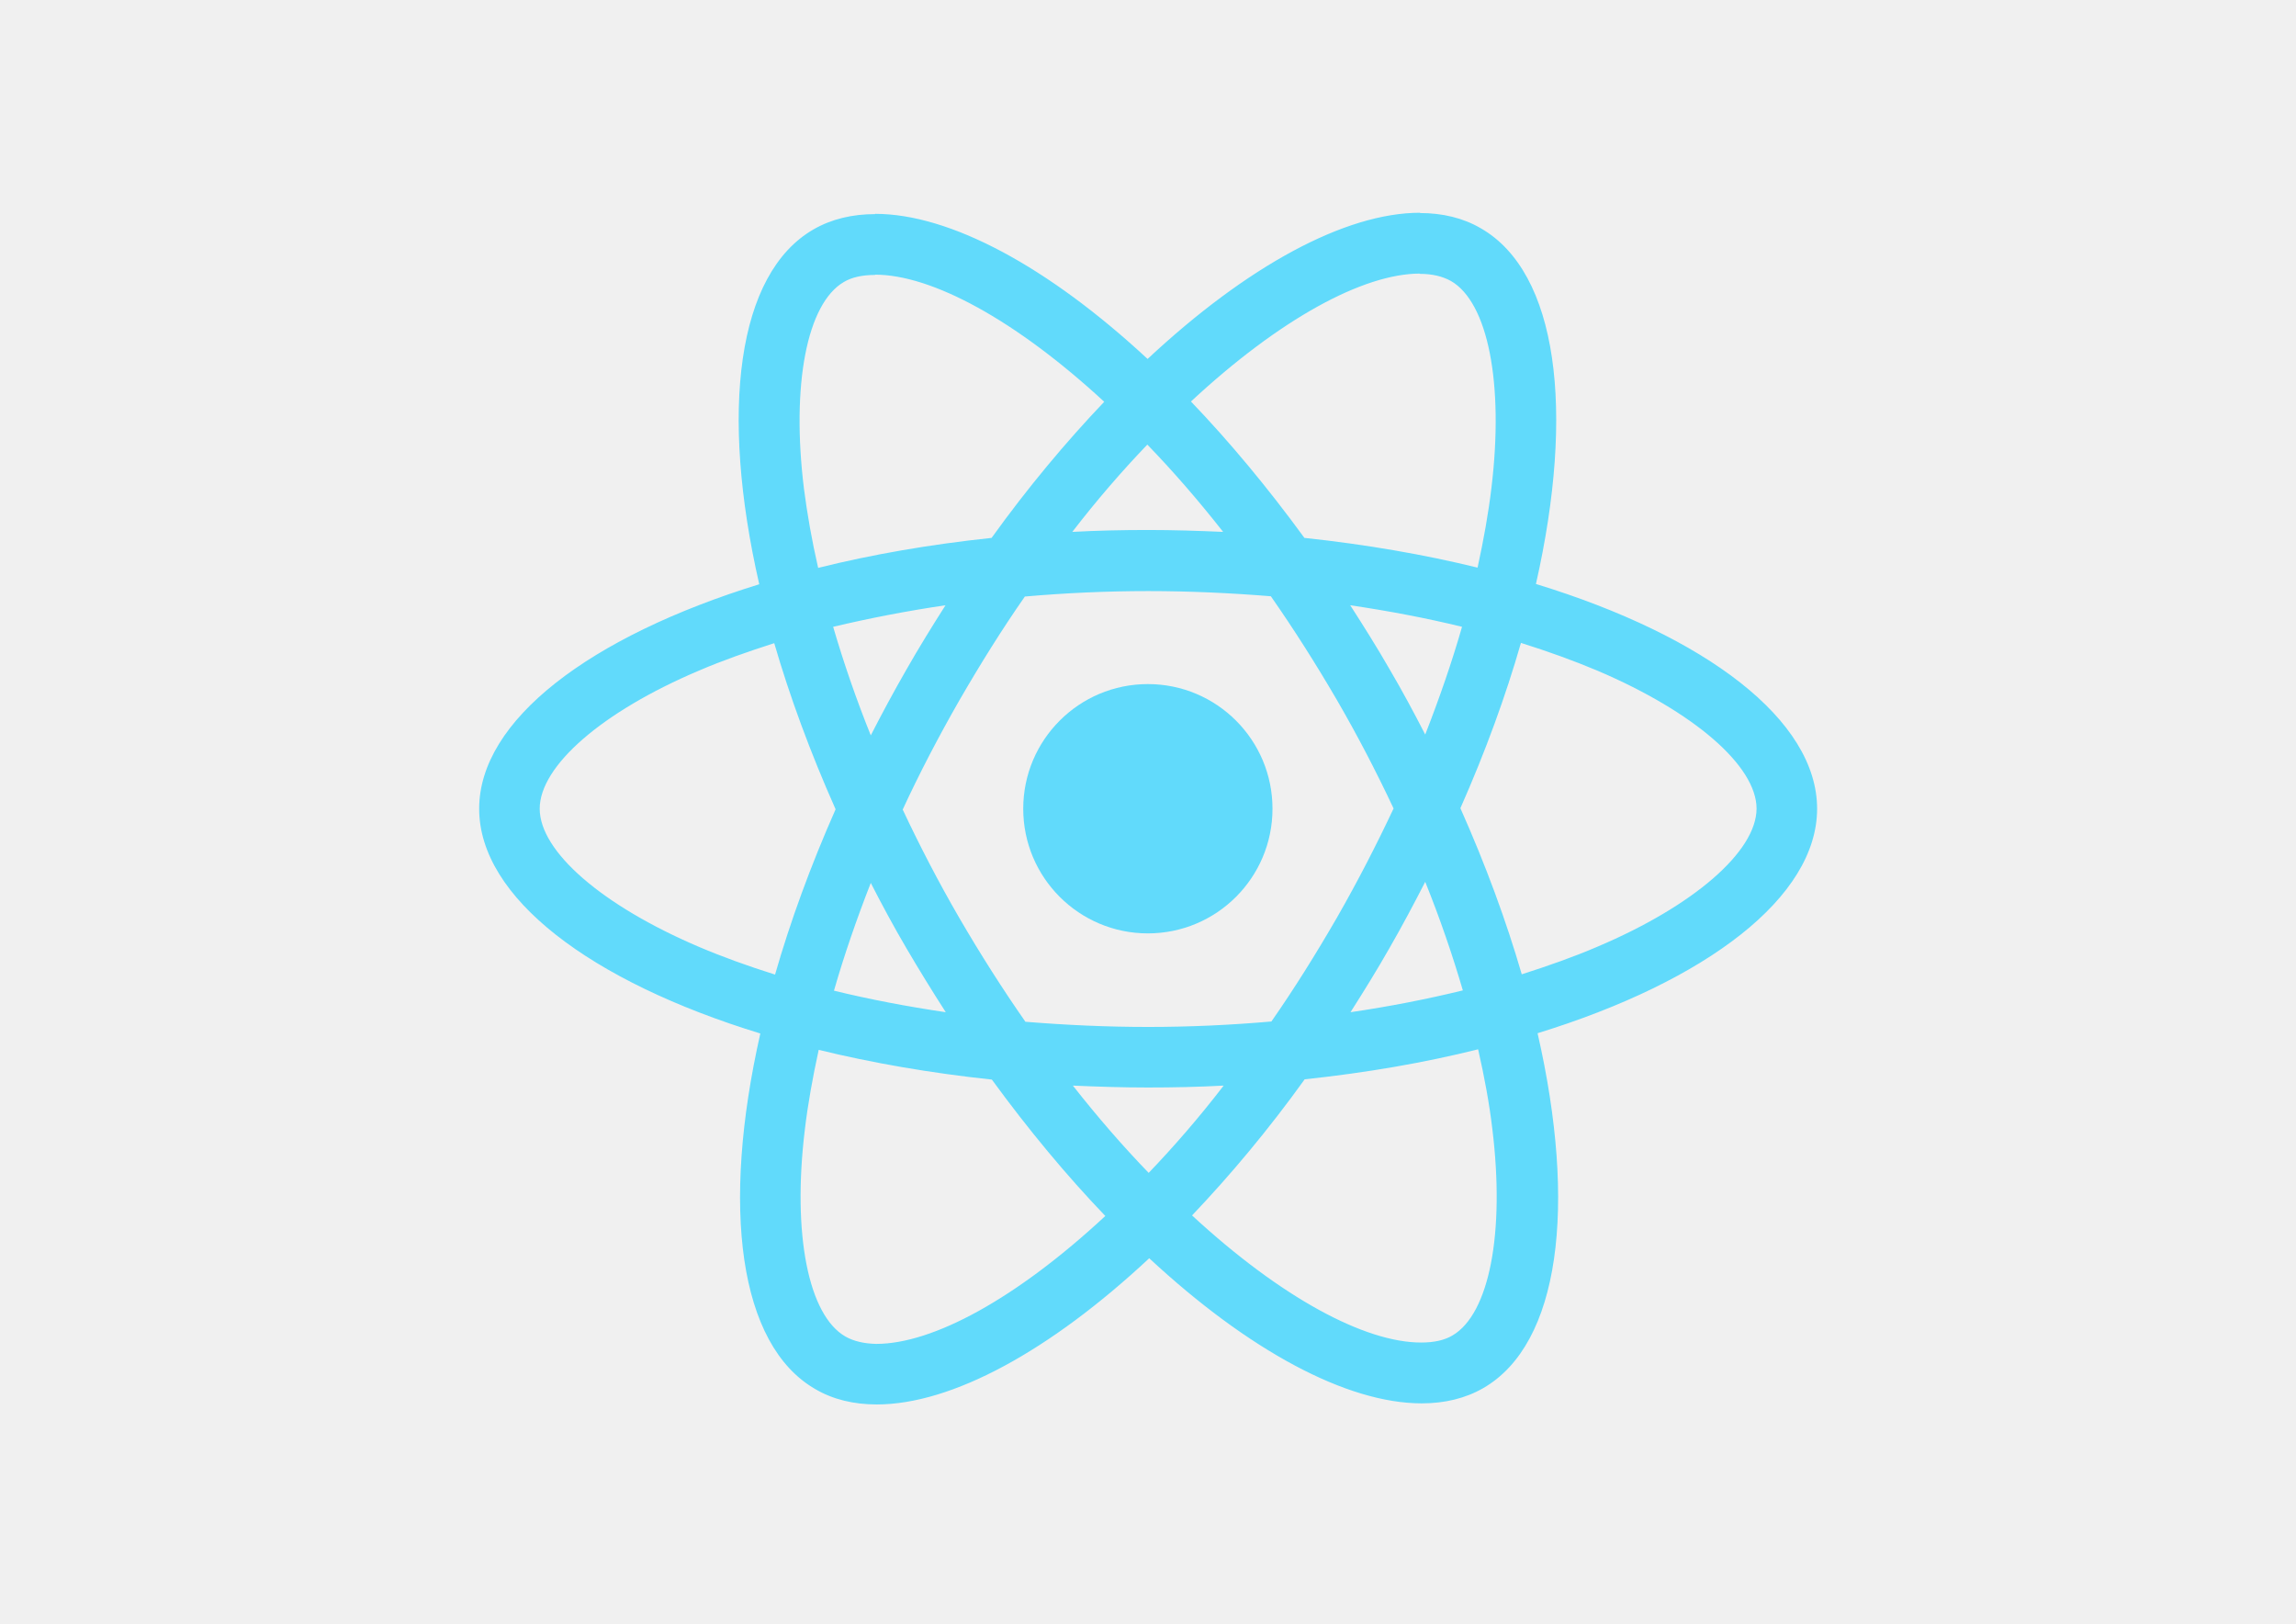
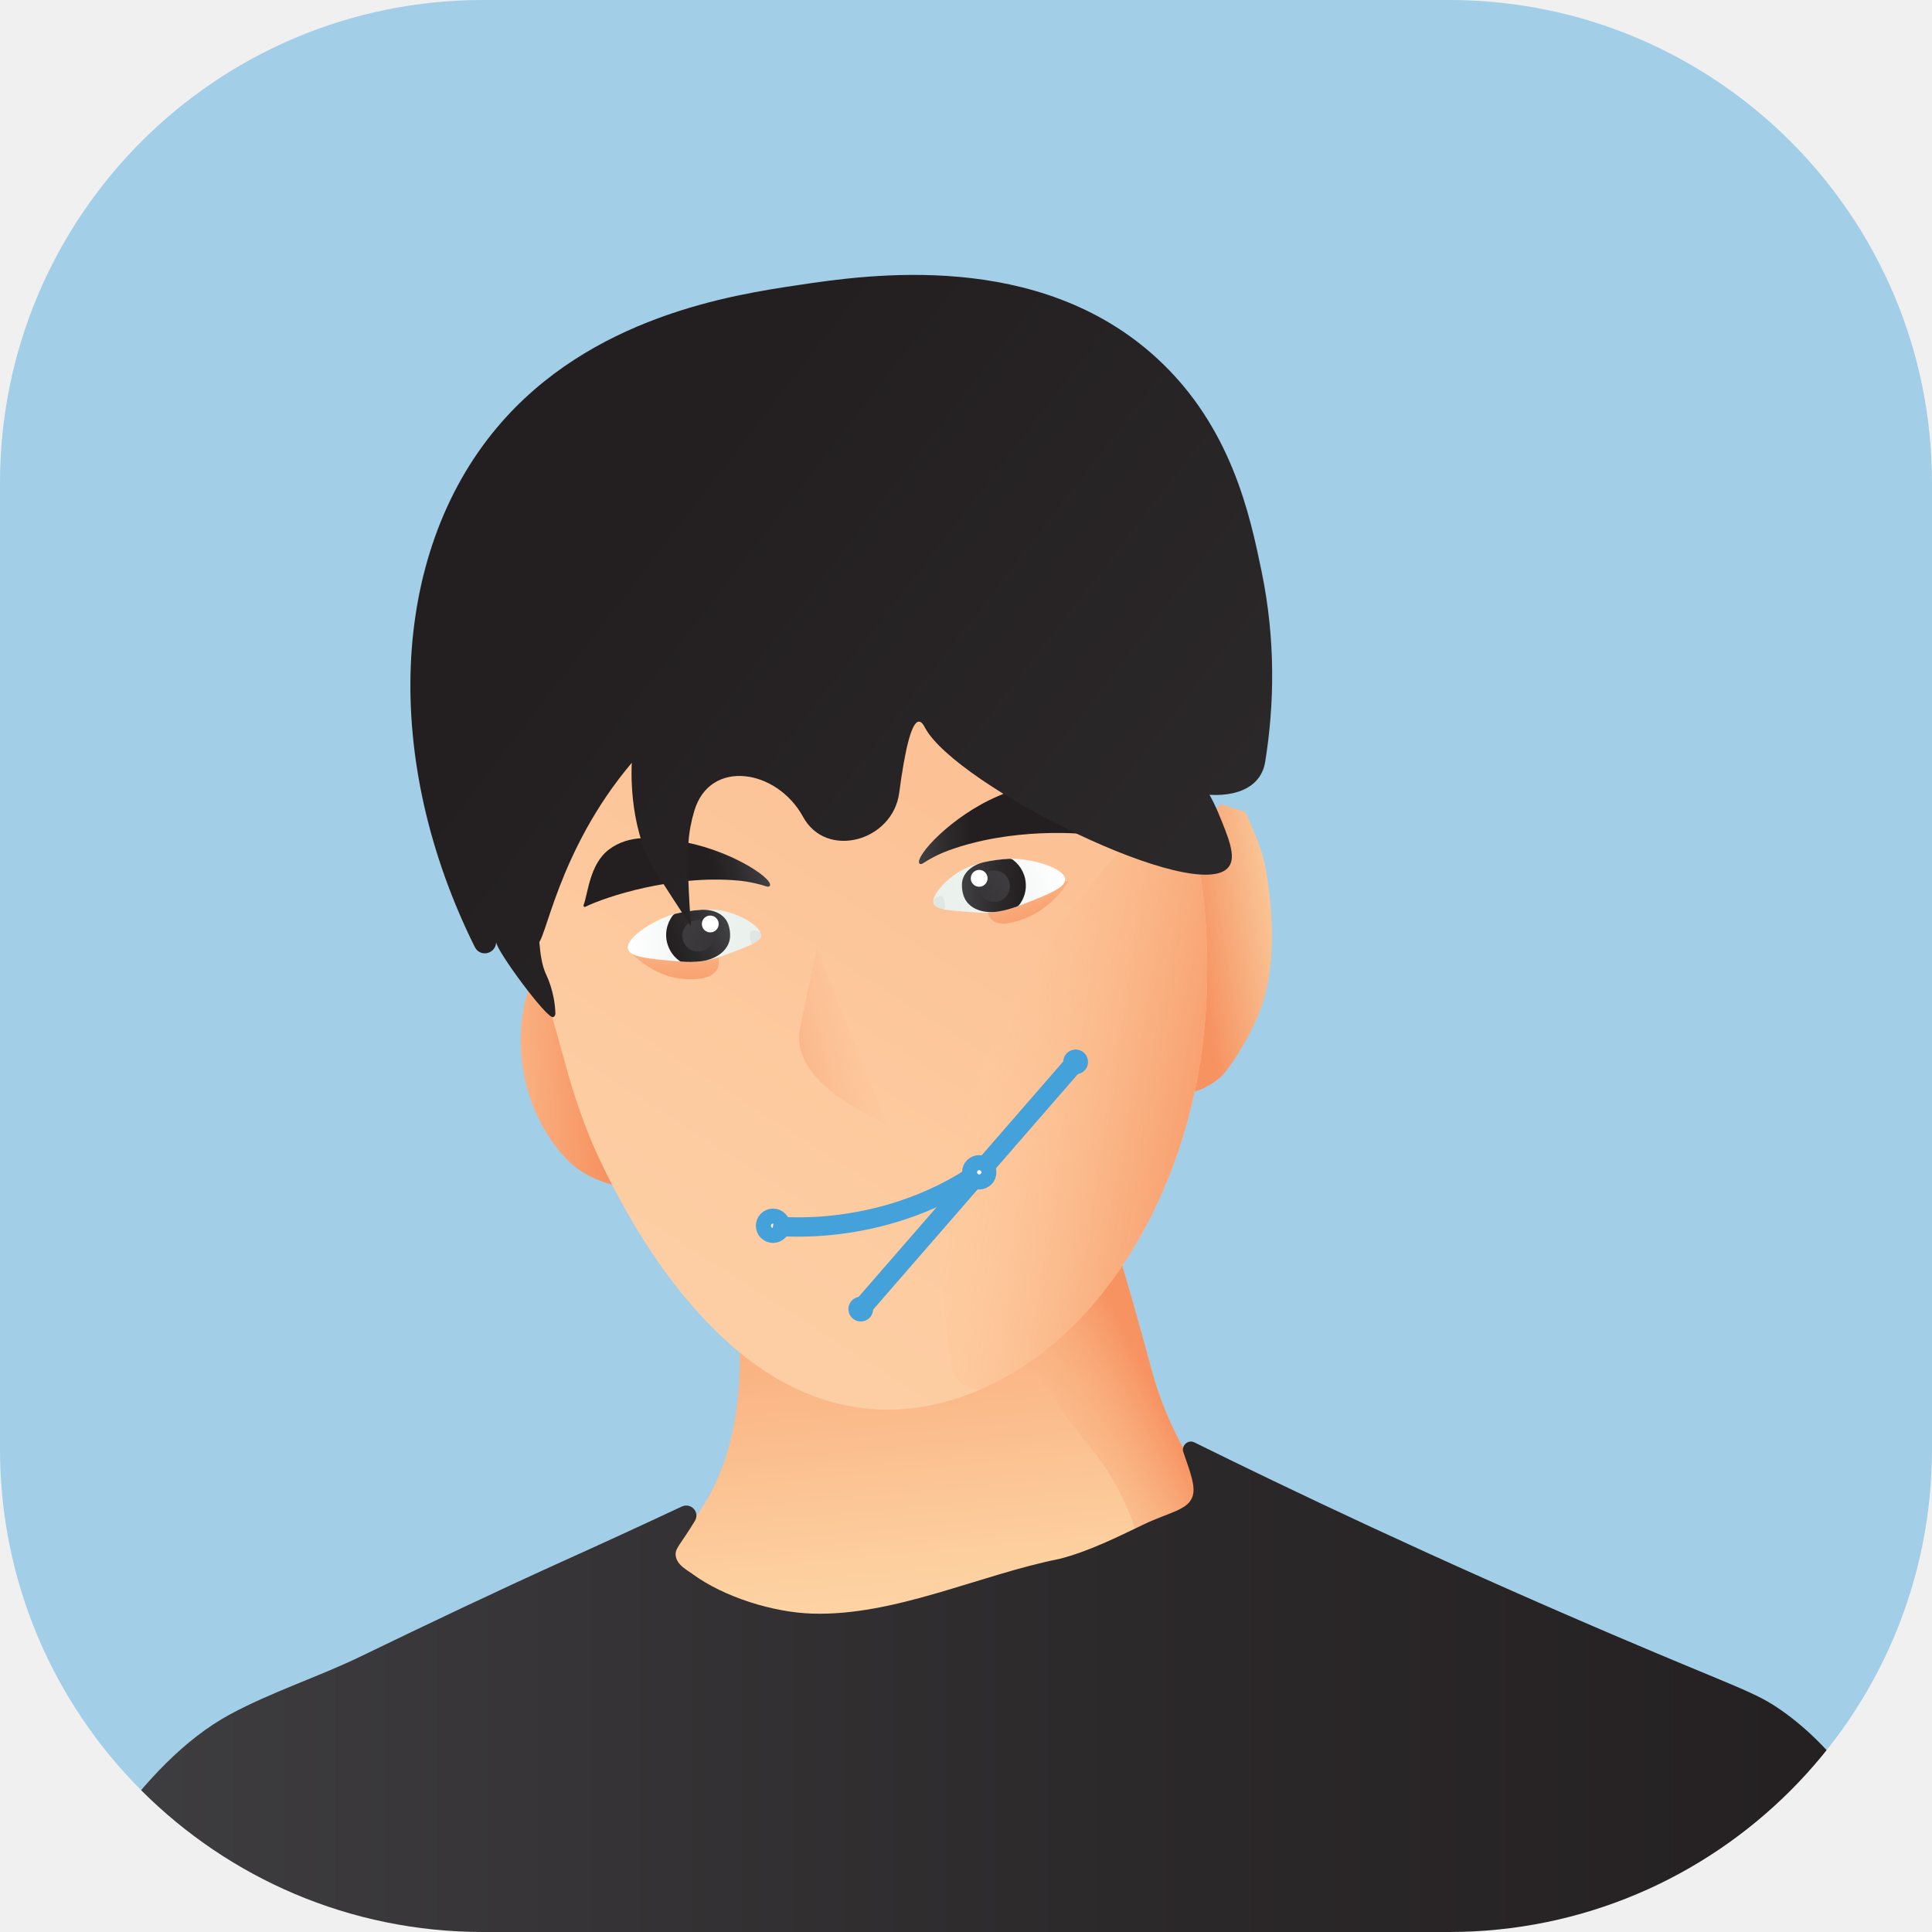
- <svg xmlns="http://www.w3.org/2000/svg" viewBox="0 0 841.9 595.3">
-   <g fill="#61DAFB">
-     <path d="M666.3 296.5c0-32.5-40.7-63.3-103.1-82.4 14.4-63.6 8-114.2-20.2-130.4-6.5-3.8-14.1-5.6-22.4-5.6v22.3c4.6 0 8.3.9 11.4 2.6 13.6 7.8 19.5 37.5 14.9 75.7-1.1 9.4-2.9 19.3-5.1 29.4-19.6-4.8-41-8.5-63.5-10.9-13.5-18.5-27.5-35.3-41.6-50 32.6-30.3 63.2-46.9 84-46.9V78c-27.5 0-63.5 19.6-99.9 53.6-36.4-33.8-72.4-53.2-99.9-53.2v22.3c20.7 0 51.4 16.5 84 46.6-14 14.7-28 31.4-41.3 49.9-22.6 2.4-44 6.1-63.6 11-2.3-10-4-19.7-5.2-29-4.7-38.2 1.1-67.9 14.6-75.8 3-1.8 6.9-2.6 11.5-2.6V78.5c-8.4 0-16 1.8-22.6 5.6-28.1 16.2-34.4 66.7-19.9 130.1-62.2 19.2-102.7 49.9-102.7 82.3 0 32.5 40.7 63.3 103.1 82.4-14.4 63.6-8 114.2 20.2 130.4 6.5 3.8 14.1 5.6 22.5 5.6 27.5 0 63.5-19.6 99.9-53.6 36.4 33.8 72.4 53.2 99.9 53.2 8.4 0 16-1.8 22.6-5.6 28.1-16.2 34.4-66.7 19.9-130.1 62-19.1 102.5-49.9 102.5-82.3zm-130.2-66.7c-3.7 12.9-8.3 26.2-13.5 39.5-4.1-8-8.4-16-13.1-24-4.6-8-9.5-15.8-14.4-23.4 14.2 2.1 27.9 4.7 41 7.9zm-45.8 106.5c-7.8 13.5-15.8 26.3-24.1 38.2-14.9 1.3-30 2-45.2 2-15.1 0-30.2-.7-45-1.9-8.3-11.9-16.4-24.6-24.2-38-7.6-13.1-14.5-26.4-20.8-39.8 6.2-13.4 13.2-26.8 20.7-39.9 7.8-13.5 15.8-26.3 24.1-38.2 14.9-1.3 30-2 45.2-2 15.1 0 30.2.7 45 1.9 8.3 11.9 16.4 24.6 24.2 38 7.6 13.1 14.5 26.4 20.8 39.8-6.3 13.4-13.2 26.8-20.7 39.9zm32.3-13c5.4 13.4 10 26.8 13.8 39.8-13.1 3.2-26.9 5.9-41.2 8 4.9-7.7 9.8-15.6 14.4-23.7 4.6-8 8.9-16.1 13-24.1zM421.2 430c-9.3-9.6-18.6-20.3-27.8-32 9 .4 18.2.7 27.5.7 9.4 0 18.7-.2 27.8-.7-9 11.7-18.3 22.4-27.5 32zm-74.4-58.9c-14.2-2.1-27.9-4.7-41-7.9 3.7-12.9 8.3-26.2 13.5-39.5 4.1 8 8.4 16 13.1 24 4.7 8 9.5 15.8 14.4 23.4zM420.7 163c9.3 9.6 18.6 20.3 27.8 32-9-.4-18.2-.7-27.5-.7-9.4 0-18.7.2-27.8.7 9-11.7 18.3-22.4 27.5-32zm-74 58.9c-4.9 7.7-9.8 15.6-14.4 23.7-4.6 8-8.9 16-13 24-5.4-13.4-10-26.8-13.8-39.8 13.1-3.1 26.9-5.8 41.2-7.9zm-90.5 125.2c-35.4-15.1-58.3-34.9-58.3-50.6 0-15.7 22.9-35.6 58.3-50.6 8.6-3.7 18-7 27.7-10.1 5.7 19.6 13.2 40 22.5 60.9-9.2 20.8-16.6 41.1-22.2 60.6-9.9-3.1-19.3-6.5-28-10.2zM310 490c-13.6-7.8-19.5-37.5-14.9-75.7 1.1-9.4 2.9-19.3 5.1-29.4 19.6 4.8 41 8.5 63.5 10.9 13.5 18.5 27.5 35.3 41.6 50-32.6 30.3-63.2 46.9-84 46.9-4.5-.1-8.3-1-11.3-2.7zm237.2-76.2c4.7 38.2-1.1 67.9-14.6 75.8-3 1.8-6.9 2.6-11.5 2.6-20.7 0-51.4-16.5-84-46.6 14-14.7 28-31.4 41.3-49.9 22.6-2.4 44-6.1 63.6-11 2.3 10.1 4.1 19.8 5.2 29.1zm38.5-66.7c-8.6 3.7-18 7-27.7 10.1-5.7-19.6-13.2-40-22.5-60.9 9.2-20.8 16.6-41.1 22.2-60.6 9.9 3.1 19.3 6.5 28.1 10.2 35.4 15.1 58.3 34.9 58.3 50.6-.1 15.7-23 35.6-58.4 50.6zM320.8 78.4z" />
-     <circle cx="420.9" cy="296.5" r="45.7" />
-     <path d="M520.5 78.1z" />
+ <svg xmlns="http://www.w3.org/2000/svg" width="100" height="100" viewBox="0 0 100 100" fill="none">
+   <mask id="mask0_2138_110" style="mask-type:alpha" maskUnits="userSpaceOnUse" x="0" y="0" width="100" height="100">
+     <rect width="100" height="100" rx="25" fill="#D9D9D9" />
+   </mask>
+   <g mask="url(#mask0_2138_110)">
+     <mask id="mask1_2138_110" style="mask-type:alpha" maskUnits="userSpaceOnUse" x="-5" y="-4" width="109" height="109">
+       <mask id="mask2_2138_110" style="mask-type:alpha" maskUnits="userSpaceOnUse" x="-5" y="-4" width="109" height="109">
+         <rect x="-3.632" y="-3.583" width="107.711" height="107.711" rx="25" transform="rotate(0.393898 -3.63232 -3.58301)" fill="#D9D9D9" />
+       </mask>
+       <g mask="url(#mask2_2138_110)">
+         <rect x="-3.632" y="-3.583" width="107.711" height="107.711" rx="25" transform="rotate(0.393898 -3.63232 -3.58301)" fill="#D9D9D9" />
+       </g>
+       <circle cx="92.672" cy="5.962" r="6.495" transform="rotate(5.75439 92.6718 5.96226)" fill="black" fill-opacity="0.5" />
+       <circle cx="92.726" cy="5.424" r="6.495" transform="rotate(5.75439 92.726 5.42368)" fill="url(#paint0_radial_2138_110)" />
+     </mask>
+     <g mask="url(#mask1_2138_110)">
+       <g filter="url(#filter0_d_2138_110)">
+         <rect x="-4.004" y="-3.214" width="107.711" height="107.711" rx="25" fill="#A3CEE7" />
+       </g>
+       <path d="M62.215 76.543C62.929 77.606 63.222 78.916 62.917 80.159C62.556 81.631 62.072 83.757 61.706 85.938C61.073 89.708 61.74 90.001 61.023 90.2C56.68 91.409 52.107 91.787 47.622 91.31C46.864 91.229 46.101 91.123 45.379 90.874C44.715 90.644 44.097 90.299 43.483 89.955C40.917 88.517 38.35 87.078 35.783 85.64C35.266 85.349 34.732 85.046 34.37 84.576C33.981 84.073 33.828 83.433 33.683 82.815C33.605 82.476 33.525 82.13 33.564 81.784C33.665 80.883 34.459 80.266 35.09 79.615C35.179 79.524 35.264 79.432 35.347 79.34C40.037 74.115 37.89 65.43 37.17 62.888C37.161 62.853 37.163 62.813 37.197 62.804L50.999 58.953C51.013 58.95 51.028 58.946 51.042 58.946L52.238 59.012L55.79 59.208C55.808 59.209 55.826 59.21 55.842 59.217C55.842 59.217 55.849 59.22 55.856 59.225C56.653 59.871 59.606 70.897 59.606 70.897C59.998 72.355 60.724 74.32 62.215 76.543Z" fill="url(#paint1_linear_2138_110)" />
+       <path d="M64.459 42.072C64.503 42.12 64.529 42.181 64.554 42.243C64.926 43.125 65.348 44.021 65.512 44.971C65.891 47.177 66.036 49.672 65.377 51.842C65.024 53.002 64.106 54.656 63.33 55.589C63.008 55.976 61.441 57.047 61.03 56.212C60.937 56.023 61.03 55.55 61.03 55.34L61.03 46.559C61.03 46.559 61.03 46.548 61.032 46.543C61.07 46.387 61.705 43.74 61.964 43.352C62.325 42.81 62.703 42.28 63.073 41.745C63.096 41.711 63.122 41.676 63.161 41.659C63.211 41.636 63.267 41.653 63.319 41.669C63.624 41.764 63.931 41.861 64.236 41.957C64.311 41.98 64.391 42.006 64.447 42.06C64.452 42.066 64.456 42.069 64.461 42.074L64.459 42.072Z" fill="url(#paint2_linear_2138_110)" />
+       <path d="M64.459 42.072C64.503 42.12 64.529 42.181 64.554 42.243C64.926 43.125 65.348 44.021 65.512 44.971C65.891 47.177 66.036 49.672 65.377 51.842C65.024 53.002 64.106 54.656 63.33 55.589C63.008 55.976 61.441 57.047 61.03 56.212C60.937 56.023 61.03 55.55 61.03 55.34L61.03 46.559C61.03 46.559 61.03 46.548 61.032 46.543C61.07 46.387 61.705 43.74 61.964 43.352C62.325 42.81 62.703 42.28 63.073 41.745C63.096 41.711 63.122 41.676 63.161 41.659C63.211 41.636 63.267 41.653 63.319 41.669C63.624 41.764 63.931 41.861 64.236 41.957C64.311 41.98 64.391 42.006 64.447 42.06C64.452 42.066 64.456 42.069 64.461 42.074L64.459 42.072Z" fill="url(#paint3_linear_2138_110)" />
+       <path d="M62.763 77.321C63.167 77.872 63.439 78.129 63.265 78.789C63.111 79.375 62.61 80.321 62.073 80.601C61.956 80.662 61.842 80.722 61.73 80.781C60.386 81.483 59.276 80.844 58.833 79.394C58.264 77.535 57.363 76.035 56.382 74.848C54.218 72.23 51.633 68.203 51.856 64.813L52.019 62.348C52.14 60.5 53.727 59.094 55.576 59.197L55.79 59.208C55.808 59.209 55.826 59.21 55.842 59.217C55.842 59.217 55.849 59.22 55.856 59.225C56.653 59.871 59.606 70.897 59.606 70.897C60.043 72.523 60.895 74.781 62.763 77.321Z" fill="url(#paint4_linear_2138_110)" />
+       <path d="M27.454 51.207C27.453 51.208 27.452 51.208 27.452 51.209C27.377 51.253 27.322 51.318 27.294 51.411C26.439 54.296 27.207 57.757 29.289 59.958C30.258 60.981 31.414 61.274 32.741 61.605C32.76 61.61 32.779 61.605 32.796 61.594C32.929 61.501 33.557 61.036 33.438 60.678C33.305 60.278 30.64 54.146 30.505 53.746C30.381 53.371 28.831 51.421 28.638 51.179C28.626 51.164 28.608 51.155 28.587 51.155C28.298 51.155 27.74 51.036 27.456 51.206C27.455 51.206 27.454 51.207 27.454 51.207Z" fill="url(#paint5_linear_2138_110)" />
+       <path d="M62.483 50.397C62.483 50.487 62.481 50.576 62.48 50.665C62.474 50.997 62.464 51.313 62.451 51.615C62.446 51.751 62.439 51.882 62.43 52.012C62.43 52.049 62.427 52.087 62.423 52.124C62.418 52.206 62.413 52.288 62.408 52.366C62.406 52.381 62.405 52.404 62.403 52.434C62.401 52.458 62.4 52.48 62.398 52.504C62.362 53.022 62.316 53.471 62.273 53.843C62.265 53.911 62.26 53.971 62.253 54.018C61.999 56.125 61.487 58.278 60.717 60.347C58.959 65.076 55.735 69.606 51.054 71.781C50.566 72.008 50.078 72.202 49.593 72.36C45.395 73.752 41.317 72.692 37.885 69.667C34.922 67.056 32.748 63.614 31.062 60.072C30.255 58.377 29.687 56.621 29.318 55.269C28.89 53.705 28.426 52.145 28.013 50.576C27.348 48.053 27.29 45.97 27.351 44.594C27.383 43.823 27.773 41.993 28.55 38.332C28.94 36.499 29.912 34.646 30.91 32.152C30.914 32.144 30.919 32.137 30.924 32.132L34.511 28.598C34.511 28.598 34.527 28.587 34.535 28.581L35.843 27.766C37.746 26.579 40.009 26.197 42.115 25.424C42.348 25.338 42.539 25.24 42.661 25.127C45.142 22.825 49.298 24.722 52.442 25.975L53.361 26.341C53.361 26.341 53.366 26.343 53.369 26.344C53.51 26.424 58.102 29.012 57.983 30.066C57.864 31.112 59.918 35.354 60.013 35.547C60.015 35.552 60.017 35.557 60.018 35.562L61.039 40.381C61.039 40.381 61.043 40.397 61.046 40.404C61.092 40.552 61.137 40.7 61.18 40.846C61.437 41.719 61.648 42.578 61.819 43.412C61.861 43.622 61.902 43.828 61.94 44.034C61.958 44.136 61.977 44.24 61.994 44.34C62.049 44.647 62.096 44.95 62.139 45.248C62.168 45.446 62.195 45.644 62.219 45.838C62.243 46.033 62.267 46.226 62.287 46.417C62.301 46.548 62.314 46.679 62.328 46.809C62.353 47.067 62.376 47.321 62.393 47.572C62.401 47.696 62.41 47.82 62.418 47.943C62.434 48.19 62.447 48.43 62.456 48.667C62.466 48.904 62.473 49.135 62.478 49.362C62.485 49.719 62.486 50.065 62.483 50.397Z" fill="url(#paint6_linear_2138_110)" />
+       <path d="M62.483 50.397C62.483 50.487 62.481 50.576 62.48 50.664C62.474 50.996 62.464 51.313 62.451 51.615C62.446 51.751 62.439 51.882 62.43 52.011C62.43 52.049 62.427 52.086 62.423 52.124C62.418 52.206 62.413 52.287 62.408 52.366C62.406 52.381 62.405 52.403 62.403 52.434C62.401 52.454 62.4 52.478 62.398 52.504C62.372 52.802 62.314 53.454 62.273 53.843C62.265 53.911 62.26 53.97 62.253 54.018C61.999 56.125 61.487 58.278 60.717 60.347C58.959 65.075 55.735 69.606 51.054 71.781C50.287 72.136 49.425 71.652 49.279 70.819C48.958 69.003 48.781 67.003 48.854 64.854C49.219 54.236 55.491 46.462 59.262 42.66C60.129 41.787 61.573 42.206 61.819 43.412C61.861 43.621 61.902 43.828 61.94 44.034C61.958 44.136 61.977 44.24 61.994 44.34C62.047 44.647 62.095 44.95 62.139 45.248C62.168 45.446 62.193 45.643 62.219 45.837C62.243 46.033 62.267 46.226 62.287 46.416C62.301 46.548 62.314 46.679 62.328 46.808C62.352 47.067 62.374 47.321 62.393 47.571C62.401 47.696 62.41 47.82 62.418 47.943C62.434 48.19 62.446 48.43 62.456 48.666C62.466 48.903 62.473 49.135 62.478 49.361C62.485 49.719 62.486 50.065 62.483 50.397Z" fill="url(#paint7_linear_2138_110)" />
+       <path d="M32.503 49.124C32.503 49.124 32.503 49.125 32.503 49.125C32.626 49.277 33.894 50.8 35.969 50.68C36.044 50.675 36.119 50.669 36.192 50.66C38.01 50.452 37.195 48.446 35.364 48.435C35.143 48.434 34.922 48.463 34.709 48.521L32.504 49.123C32.503 49.123 32.503 49.123 32.503 49.124Z" fill="url(#paint8_linear_2138_110)" />
+       <path d="M55.304 45.609C55.304 45.609 55.303 45.609 55.303 45.609C55.152 45.864 54.245 47.334 52.364 47.749C52.35 47.752 52.335 47.755 52.321 47.758C50.645 48.112 50.758 46.172 52.405 45.703C52.59 45.65 52.782 45.623 52.974 45.622L55.303 45.61C55.304 45.61 55.304 45.609 55.304 45.609Z" fill="url(#paint9_linear_2138_110)" />
+       <path d="M35.839 81.466C35.839 81.465 35.839 81.464 35.838 81.463C35.567 81.266 35.056 81.017 34.978 80.55C34.911 80.142 35.216 79.972 35.969 78.717C36.239 78.266 35.761 77.758 35.285 77.981C34.92 78.151 34.506 78.344 34.065 78.55C31.6 79.698 29.767 80.522 29.352 80.71C25.756 82.335 22.195 84.031 18.644 85.749C16.498 86.788 14.066 87.57 11.913 88.732C7.224 91.263 3.611 97.611 1.308 102.203C0.152 104.509 -4.368 113.52 -1.35 121.568C0.792 127.281 5.927 130.353 9.71 132.326C21.234 138.328 72.179 164.738 93.153 141.189C106.249 126.485 103.781 96.659 92.219 88.538C90.833 87.563 90.055 87.422 83.397 84.576C74.146 80.621 66.75 77.093 61.819 74.657C61.496 74.497 61.132 74.823 61.25 75.164C61.658 76.329 61.868 76.93 61.739 77.412C61.536 78.16 60.499 78.279 59.208 78.899C57.835 79.558 56.314 80.318 54.829 80.689C50.683 81.519 46.302 83.653 42.037 83.52C40.021 83.457 37.483 82.671 35.841 81.469C35.84 81.468 35.839 81.467 35.839 81.466Z" fill="url(#paint10_linear_2138_110)" />
+       <path d="M51.657 41.207C51.656 41.207 51.656 41.206 51.657 41.206C52.701 40.761 53.921 40.242 55.154 40.743C56.322 41.218 56.782 42.652 57.169 43.191C57.205 43.24 57.16 43.306 57.101 43.294C55.948 43.061 52.291 42.855 49.116 44.013C48.541 44.222 48.089 44.478 47.778 44.68C47.716 44.721 47.627 44.748 47.585 44.688C47.348 44.328 49.243 42.236 51.656 41.209C51.657 41.208 51.657 41.208 51.657 41.207Z" fill="url(#paint11_linear_2138_110)" />
+       <path d="M35.024 43.517C35.024 43.517 35.023 43.516 35.023 43.516C33.899 43.355 32.586 43.167 31.523 43.968C30.517 44.727 30.44 46.231 30.205 46.851C30.183 46.909 30.243 46.962 30.299 46.935C31.353 46.413 34.834 45.274 38.2 45.577C38.808 45.633 39.311 45.764 39.664 45.878C39.734 45.901 39.828 45.904 39.854 45.834C39.99 45.426 37.621 43.89 35.024 43.518C35.024 43.518 35.024 43.518 35.024 43.517Z" fill="url(#paint12_linear_2138_110)" />
+       <path d="M39.391 48.459C39.355 48.667 39.047 48.842 38.447 49.082C38.171 49.193 37.834 49.317 37.432 49.466C37.42 49.471 37.401 49.476 37.377 49.486C37.054 49.605 36.745 49.685 36.447 49.731C35.911 49.816 35.39 49.782 35.218 49.769C33.63 49.636 32.615 49.553 32.503 49.125C32.358 48.57 33.799 47.626 34.875 47.316C35.528 47.129 36.284 47.091 36.284 47.091C36.434 47.084 36.82 47.066 37.181 47.11C37.663 47.17 38.176 47.351 38.586 47.577C38.588 47.578 38.589 47.578 38.59 47.579C38.591 47.579 38.592 47.58 38.593 47.581C39.09 47.857 39.435 48.195 39.391 48.459Z" fill="url(#paint13_linear_2138_110)" />
+       <path d="M34.564 48.911C34.564 48.911 34.564 48.911 34.564 48.911C34.68 49.264 34.901 49.548 35.182 49.744C35.205 49.761 35.233 49.77 35.261 49.772C35.607 49.799 35.958 49.798 36.322 49.751C37.032 49.658 37.742 49.211 37.787 48.497C37.8 48.291 37.775 48.08 37.706 47.873C37.702 47.861 37.698 47.848 37.693 47.836C37.495 47.283 36.87 47.053 36.284 47.093C35.858 47.12 35.406 47.187 34.956 47.298C34.905 47.311 34.858 47.339 34.826 47.381C34.5 47.802 34.386 48.37 34.563 48.911C34.564 48.911 34.564 48.911 34.564 48.911Z" fill="url(#paint14_linear_2138_110)" />
+       <path d="M42.28 49.083L41.423 53.15C40.925 55.514 43.726 57.183 45.923 58.19" fill="url(#paint15_linear_2138_110)" />
+       <path opacity="0.06" d="M39.391 48.459C39.367 48.595 39.227 48.717 38.965 48.853C38.826 48.924 38.799 48.431 38.815 48.276C38.832 48.101 39.32 48.134 39.376 48.302C39.394 48.356 39.399 48.409 39.391 48.459Z" fill="url(#paint16_linear_2138_110)" />
+       <path d="M36.952 48.435C36.952 48.887 36.586 49.253 36.134 49.253C35.683 49.253 35.317 48.887 35.317 48.435C35.317 47.984 35.683 47.616 36.134 47.616C36.151 47.616 36.169 47.617 36.186 47.618C36.282 47.624 36.327 47.729 36.327 47.826C36.327 48.066 36.523 48.262 36.763 48.262C36.852 48.262 36.947 48.305 36.951 48.394C36.951 48.408 36.952 48.422 36.952 48.435Z" fill="url(#paint17_linear_2138_110)" />
+       <path d="M37.199 47.825C37.199 48.009 37.085 48.166 36.925 48.23C36.875 48.249 36.821 48.261 36.763 48.261C36.523 48.261 36.327 48.065 36.327 47.825C36.327 47.762 36.34 47.703 36.363 47.65C36.431 47.496 36.584 47.389 36.763 47.389C37.003 47.389 37.199 47.585 37.199 47.825Z" fill="url(#paint18_radial_2138_110)" />
+       <path d="M48.336 46.811C48.337 46.81 48.338 46.81 48.339 46.811C48.432 46.999 48.778 47.08 49.418 47.143C49.714 47.172 50.072 47.196 50.499 47.226C50.513 47.226 50.532 47.226 50.557 47.231C50.901 47.255 51.22 47.245 51.518 47.206C52.056 47.138 52.546 46.959 52.708 46.898C54.195 46.325 55.145 45.959 55.134 45.518C55.117 44.944 53.47 44.443 52.349 44.448C51.671 44.452 50.934 44.627 50.934 44.627C50.787 44.663 50.411 44.753 50.077 44.896C49.632 45.088 49.191 45.405 48.861 45.738C48.859 45.739 48.855 45.743 48.854 45.744C48.455 46.147 48.218 46.568 48.333 46.81C48.334 46.811 48.335 46.812 48.336 46.811Z" fill="url(#paint19_linear_2138_110)" />
+       <path d="M53.097 45.887C53.097 45.887 53.098 45.887 53.098 45.887C53.085 46.252 52.956 46.583 52.746 46.849C52.723 46.879 52.691 46.901 52.656 46.914C52.337 47.034 52.006 47.129 51.649 47.185C50.939 47.297 50.128 47.066 49.885 46.39C49.816 46.198 49.782 45.99 49.789 45.773C49.789 45.76 49.79 45.747 49.791 45.734C49.825 45.148 50.362 44.753 50.935 44.625C51.343 44.534 51.786 44.473 52.239 44.451C52.31 44.447 52.382 44.466 52.438 44.509C52.855 44.823 53.115 45.328 53.096 45.887C53.096 45.888 53.097 45.888 53.097 45.887Z" fill="url(#paint20_linear_2138_110)" />
+       <path opacity="0.06" d="M48.338 46.809C48.397 46.93 48.56 47.007 48.839 47.063C48.996 47.095 48.889 46.602 48.831 46.453C48.767 46.284 48.321 46.456 48.309 46.636C48.304 46.7 48.313 46.758 48.338 46.809Z" fill="url(#paint21_linear_2138_110)" />
+       <path d="M65.487 39.426C64.944 42.808 57.644 40.374 60.851 39.173C61.308 39.001 62.497 40.709 63.072 42.106C63.6 43.385 63.992 44.335 63.605 44.86C62.067 46.943 49.445 40.643 47.876 37.662C47.832 37.579 47.719 37.349 47.564 37.35C47.172 37.355 46.832 38.85 46.543 41.036C46.212 43.539 42.777 44.498 41.567 42.281C40.211 39.798 36.747 39.256 35.938 41.967C35.779 42.499 35.67 43.052 35.635 43.615C35.545 45.084 35.735 47.54 35.764 47.901C35.765 47.913 35.749 47.917 35.742 47.907C35.577 47.655 34.182 45.533 33.835 44.947C32.498 42.688 32.695 39.585 32.702 39.484C32.702 39.482 32.7 39.483 32.699 39.485C28.798 44.099 28.235 48.939 27.792 48.856C27.368 48.776 27.886 44.318 27.969 44.323C28.054 44.33 27.552 48.84 28.236 50.366C28.318 50.548 28.718 51.361 28.747 52.468C28.749 52.545 28.703 52.615 28.631 52.645C28.32 52.771 25.663 49.162 25.685 48.764C25.65 49.386 24.849 49.569 24.572 49.011C19.771 39.345 20.172 28.765 25.704 22.153C30.549 16.365 37.953 15.258 41.302 14.757C44.918 14.217 53.749 12.896 59.896 18.555C63.75 22.103 64.702 26.693 65.295 29.553C66.042 33.157 65.955 36.514 65.487 39.426Z" fill="url(#paint22_linear_2138_110)" />
+       <path d="M50.672 46.101C50.672 46.1 50.673 46.101 50.673 46.101C50.8 46.533 51.254 46.781 51.686 46.655C52.119 46.529 52.367 46.074 52.241 45.642C52.115 45.209 51.661 44.959 51.226 45.085C51.21 45.09 51.193 45.095 51.177 45.101C51.087 45.134 51.075 45.248 51.1 45.34C51.168 45.57 51.034 45.814 50.804 45.882C50.776 45.891 50.748 45.896 50.721 45.898C50.678 45.902 50.64 45.935 50.646 45.978C50.651 46.018 50.66 46.059 50.671 46.1C50.671 46.101 50.672 46.101 50.672 46.101Z" fill="url(#paint23_linear_2138_110)" />
+       <path d="M50.264 45.584C50.315 45.761 50.469 45.879 50.641 45.896C50.693 45.899 50.75 45.896 50.804 45.881C51.034 45.812 51.167 45.571 51.1 45.339C51.083 45.278 51.053 45.225 51.017 45.181C50.908 45.053 50.731 44.993 50.56 45.043C50.331 45.111 50.198 45.353 50.264 45.584Z" fill="url(#paint24_radial_2138_110)" />
+       <path d="M48.514 73.106C48.541 73.085 48.553 73.115 48.522 73.129C48.508 73.136 48.493 73.127 48.503 73.115C48.506 73.112 48.51 73.109 48.514 73.106Z" fill="url(#paint25_linear_2138_110)" />
+       <path d="M39.624 63.445C39.624 63.66 39.798 63.834 40.014 63.834C40.228 63.834 40.403 63.66 40.403 63.445C40.403 63.23 40.228 63.056 40.014 63.056C39.798 63.056 39.624 63.23 39.624 63.445Z" fill="white" stroke="#45A1D9" stroke-miterlimit="10" />
+       <path d="M40.012 63.444C40.012 63.444 45.536 64.188 50.683 60.678" stroke="#45A1D9" stroke-miterlimit="10" />
+       <path d="M55.697 54.94L44.532 67.784" stroke="#45A1D9" stroke-miterlimit="10" />
+       <path d="M55.193 54.543C55.425 54.276 55.83 54.248 56.096 54.48C56.361 54.712 56.39 55.117 56.159 55.383C55.927 55.65 55.522 55.677 55.256 55.446C54.989 55.214 54.961 54.809 55.193 54.543Z" fill="#45A1D9" />
+       <path d="M44.071 67.339C43.839 67.607 43.867 68.01 44.134 68.242C44.401 68.474 44.805 68.446 45.037 68.179C45.268 67.912 45.241 67.508 44.974 67.276C44.706 67.045 44.303 67.072 44.071 67.339Z" fill="#45A1D9" />
+       <path d="M50.295 60.678C50.295 60.893 50.469 61.067 50.684 61.067C50.899 61.067 51.073 60.893 51.073 60.678C51.073 60.463 50.899 60.289 50.684 60.289C50.469 60.289 50.295 60.463 50.295 60.678Z" fill="white" stroke="#45A1D9" stroke-miterlimit="10" />
+     </g>
  </g>
+   <defs>
+     <filter id="filter0_d_2138_110" x="-8.004" y="-3.214" width="115.711" height="115.711" filterUnits="userSpaceOnUse" color-interpolation-filters="sRGB">
+       <feFlood flood-opacity="0" result="BackgroundImageFix" />
+       <feColorMatrix in="SourceAlpha" type="matrix" values="0 0 0 0 0 0 0 0 0 0 0 0 0 0 0 0 0 0 127 0" result="hardAlpha" />
+       <feOffset dy="4" />
+       <feGaussianBlur stdDeviation="2" />
+       <feComposite in2="hardAlpha" operator="out" />
+       <feColorMatrix type="matrix" values="0 0 0 0 0 0 0 0 0 0 0 0 0 0 0 0 0 0 0.25 0" />
+       <feBlend mode="normal" in2="BackgroundImageFix" result="effect1_dropShadow_2138_110" />
+       <feBlend mode="normal" in="SourceGraphic" in2="effect1_dropShadow_2138_110" result="shape" />
+     </filter>
+     <radialGradient id="paint0_radial_2138_110" cx="0" cy="0" r="1" gradientUnits="userSpaceOnUse" gradientTransform="translate(92.726 5.42368) rotate(90) scale(6.49512)">
+       <stop stop-color="#FF9494" />
+       <stop offset="1" stop-color="#BD0A0A" />
+     </radialGradient>
+     <linearGradient id="paint1_linear_2138_110" x1="46.592" y1="59.239" x2="50.858" y2="106.161" gradientUnits="userSpaceOnUse">
+       <stop stop-color="#F79261" />
+       <stop offset="0.22" stop-color="#FAB282" />
+       <stop offset="0.46" stop-color="#FDCF9F" />
+       <stop offset="0.59" stop-color="#FFDAAB" />
+     </linearGradient>
+     <linearGradient id="paint2_linear_2138_110" x1="84.666" y1="45.457" x2="39.427" y2="52.833" gradientUnits="userSpaceOnUse">
+       <stop offset="0.37" stop-color="#FFDAAB" />
+       <stop offset="0.6" stop-color="#DE7B4B" />
+     </linearGradient>
+     <linearGradient id="paint3_linear_2138_110" x1="68.87" y1="47.991" x2="45.543" y2="51.946" gradientUnits="userSpaceOnUse">
+       <stop stop-color="#FFDAAB" stop-opacity="0" />
+       <stop offset="0.3" stop-color="#F79261" />
+     </linearGradient>
+     <linearGradient id="paint4_linear_2138_110" x1="69.016" y1="64.009" x2="28.095" y2="84.136" gradientUnits="userSpaceOnUse">
+       <stop offset="0.25" stop-color="#F79261" />
+       <stop offset="0.26" stop-color="#F79362" stop-opacity="0.98" />
+       <stop offset="0.33" stop-color="#F9AC7B" stop-opacity="0.64" />
+       <stop offset="0.4" stop-color="#FCBF90" stop-opacity="0.36" />
+       <stop offset="0.46" stop-color="#FDCD9E" stop-opacity="0.17" />
+       <stop offset="0.51" stop-color="#FED6A7" stop-opacity="0.05" />
+       <stop offset="0.53" stop-color="#FFDAAB" stop-opacity="0" />
+     </linearGradient>
+     <linearGradient id="paint5_linear_2138_110" x1="39.811" y1="55.904" x2="15.818" y2="57.059" gradientUnits="userSpaceOnUse">
+       <stop offset="0.36" stop-color="#F79261" />
+       <stop offset="0.54" stop-color="#FAB282" />
+       <stop offset="0.73" stop-color="#FDCF9F" />
+       <stop offset="0.84" stop-color="#FFDAAB" />
+     </linearGradient>
+     <linearGradient id="paint6_linear_2138_110" x1="84.499" y1="-13.915" x2="7.788" y2="106.436" gradientUnits="userSpaceOnUse">
+       <stop stop-color="#F9A372" />
+       <stop offset="0.2" stop-color="#FAB183" />
+       <stop offset="0.6" stop-color="#FDCBA0" />
+       <stop offset="0.83" stop-color="#FED5AC" />
+     </linearGradient>
+     <linearGradient id="paint7_linear_2138_110" x1="85.493" y1="62.761" x2="1.298" y2="45.541" gradientUnits="userSpaceOnUse">
+       <stop offset="0.26" stop-color="#F79362" stop-opacity="0.98" />
+       <stop offset="0.33" stop-color="#F9AC7B" stop-opacity="0.64" />
+       <stop offset="0.38" stop-color="#FCBF90" stop-opacity="0.36" />
+       <stop offset="0.42" stop-color="#FDCD9E" stop-opacity="0.17" />
+       <stop offset="0.46" stop-color="#FED6A7" stop-opacity="0.05" />
+       <stop offset="0.48" stop-color="#FFDAAB" stop-opacity="0" />
+     </linearGradient>
+     <linearGradient id="paint8_linear_2138_110" x1="36.061" y1="43.451" x2="35.785" y2="56.452" gradientUnits="userSpaceOnUse">
+       <stop offset="0.06" stop-color="#FED5AC" stop-opacity="0" />
+       <stop offset="0.54" stop-color="#F9A372" />
+     </linearGradient>
+     <linearGradient id="paint9_linear_2138_110" x1="50.531" y1="41.682" x2="53.832" y2="52.605" gradientUnits="userSpaceOnUse">
+       <stop offset="0.06" stop-color="#FED5AC" stop-opacity="0" />
+       <stop offset="0.54" stop-color="#F9A372" />
+     </linearGradient>
+     <linearGradient id="paint10_linear_2138_110" x1="-2.372" y1="112.499" x2="101.977" y2="112.499" gradientUnits="userSpaceOnUse">
+       <stop stop-color="#414042" />
+       <stop offset="0.58" stop-color="#2C292B" />
+       <stop offset="1" stop-color="#231F20" />
+     </linearGradient>
+     <linearGradient id="paint11_linear_2138_110" x1="47.59" y1="42.596" x2="57.187" y2="42.731" gradientUnits="userSpaceOnUse">
+       <stop stop-color="#414042" />
+       <stop offset="0.16" stop-color="#2C292B" />
+       <stop offset="0.28" stop-color="#231F20" />
+       <stop offset="1" stop-color="#231F20" />
+     </linearGradient>
+     <linearGradient id="paint12_linear_2138_110" x1="39.313" y1="43.836" x2="30.073" y2="46.433" gradientUnits="userSpaceOnUse">
+       <stop stop-color="#414042" />
+       <stop offset="0.16" stop-color="#2C292B" />
+       <stop offset="0.28" stop-color="#231F20" />
+       <stop offset="1" stop-color="#231F20" />
+     </linearGradient>
+     <linearGradient id="paint13_linear_2138_110" x1="32.493" y1="48.435" x2="39.394" y2="48.435" gradientUnits="userSpaceOnUse">
+       <stop stop-color="white" />
+       <stop offset="0.3" stop-color="#F6F9F7" />
+       <stop offset="0.83" stop-color="#EBF2ED" />
+     </linearGradient>
+     <linearGradient id="paint14_linear_2138_110" x1="37.705" y1="47.866" x2="34.562" y2="48.903" gradientUnits="userSpaceOnUse">
+       <stop stop-color="#414042" />
+       <stop offset="0.58" stop-color="#2C292B" />
+       <stop offset="1" stop-color="#231F20" />
+     </linearGradient>
+     <linearGradient id="paint15_linear_2138_110" x1="35" y1="56.129" x2="56.329" y2="50.287" gradientUnits="userSpaceOnUse">
+       <stop offset="0.22" stop-color="#F9A372" />
+       <stop offset="0.23" stop-color="#F9A473" stop-opacity="0.97" />
+       <stop offset="0.33" stop-color="#FAB587" stop-opacity="0.63" />
+       <stop offset="0.43" stop-color="#FCC297" stop-opacity="0.36" />
+       <stop offset="0.5" stop-color="#FDCCA2" stop-opacity="0.17" />
+       <stop offset="0.56" stop-color="#FDD2A9" stop-opacity="0.05" />
+       <stop offset="0.6" stop-color="#FED5AC" stop-opacity="0" />
+     </linearGradient>
+     <linearGradient id="paint16_linear_2138_110" x1="43.972" y1="48.123" x2="26.555" y2="48.789" gradientUnits="userSpaceOnUse">
+       <stop stop-color="#414042" />
+       <stop offset="0.58" stop-color="#2C292B" />
+       <stop offset="1" stop-color="#231F20" />
+     </linearGradient>
+     <linearGradient id="paint17_linear_2138_110" x1="34.417" y1="47.647" x2="43.637" y2="51.912" gradientUnits="userSpaceOnUse">
+       <stop stop-color="#414042" />
+       <stop offset="0.58" stop-color="#2C292B" />
+       <stop offset="1" stop-color="#231F20" />
+     </linearGradient>
+     <radialGradient id="paint18_radial_2138_110" cx="0" cy="0" r="1" gradientUnits="userSpaceOnUse" gradientTransform="translate(36.7629 47.8252) scale(0.436023)">
+       <stop stop-color="white" />
+       <stop offset="0.73" stop-color="white" />
+     </radialGradient>
+     <linearGradient id="paint19_linear_2138_110" x1="54.961" y1="44.879" x2="48.337" y2="46.816" gradientUnits="userSpaceOnUse">
+       <stop stop-color="white" />
+       <stop offset="0.3" stop-color="#F6F9F7" />
+       <stop offset="0.83" stop-color="#EBF2ED" />
+     </linearGradient>
+     <linearGradient id="paint20_linear_2138_110" x1="49.788" y1="45.781" x2="53.096" y2="45.895" gradientUnits="userSpaceOnUse">
+       <stop stop-color="#414042" />
+       <stop offset="0.58" stop-color="#2C292B" />
+       <stop offset="1" stop-color="#231F20" />
+     </linearGradient>
+     <linearGradient id="paint21_linear_2138_110" x1="43.855" y1="47.801" x2="60.759" y2="43.552" gradientUnits="userSpaceOnUse">
+       <stop stop-color="#414042" />
+       <stop offset="0.58" stop-color="#2C292B" />
+       <stop offset="1" stop-color="#231F20" />
+     </linearGradient>
+     <linearGradient id="paint22_linear_2138_110" x1="103.374" y1="81.552" x2="32.905" y2="27.087" gradientUnits="userSpaceOnUse">
+       <stop stop-color="#414042" />
+       <stop offset="0.58" stop-color="#2C292B" />
+       <stop offset="1" stop-color="#231F20" />
+     </linearGradient>
+     <linearGradient id="paint23_linear_2138_110" x1="52.892" y1="44.662" x2="45.24" y2="51.343" gradientUnits="userSpaceOnUse">
+       <stop stop-color="#414042" />
+       <stop offset="0.58" stop-color="#2C292B" />
+       <stop offset="1" stop-color="#231F20" />
+     </linearGradient>
+     <radialGradient id="paint24_radial_2138_110" cx="0" cy="0" r="1" gradientUnits="userSpaceOnUse" gradientTransform="translate(50.6916 45.492) rotate(163.7) scale(0.0851609)">
+       <stop stop-color="white" />
+       <stop offset="0.73" stop-color="white" />
+     </radialGradient>
+     <linearGradient id="paint25_linear_2138_110" x1="48.625" y1="73.023" x2="48.641" y2="73.176" gradientUnits="userSpaceOnUse">
+       <stop stop-color="#F79261" />
+       <stop offset="0.22" stop-color="#FAB282" />
+       <stop offset="0.46" stop-color="#FDCF9F" />
+       <stop offset="0.59" stop-color="#FFDAAB" />
+     </linearGradient>
+   </defs>
</svg>
